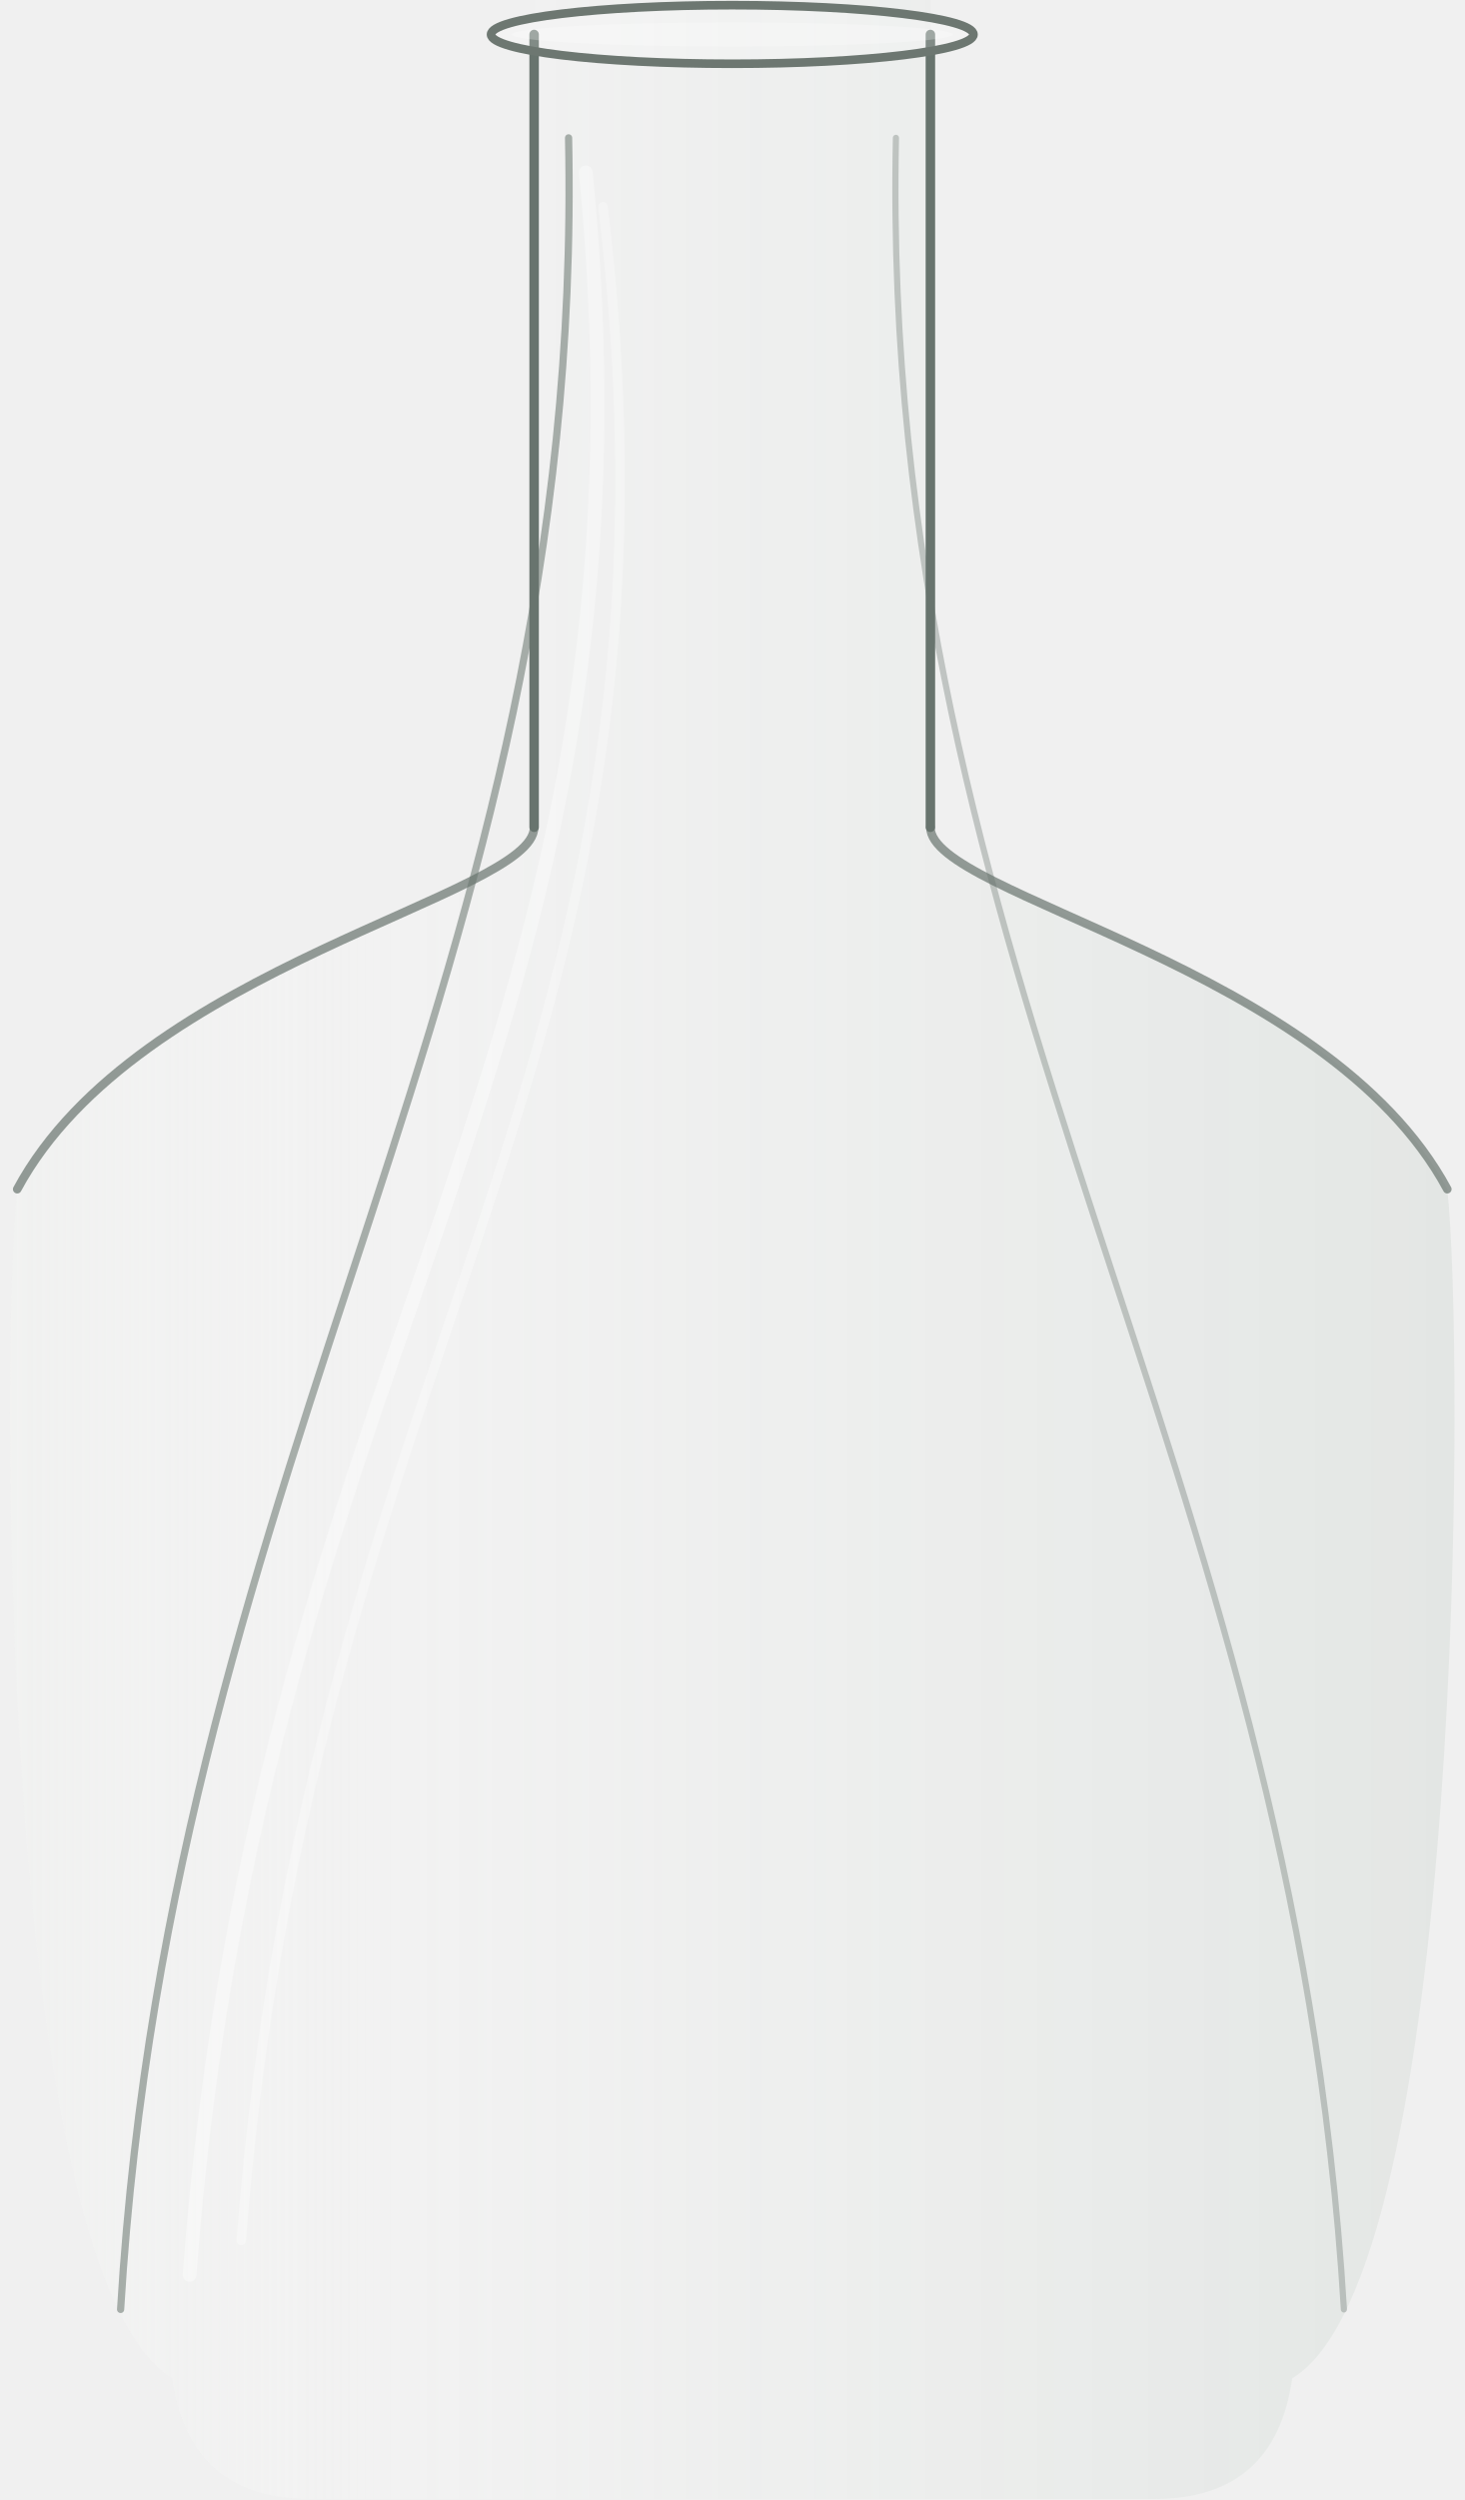
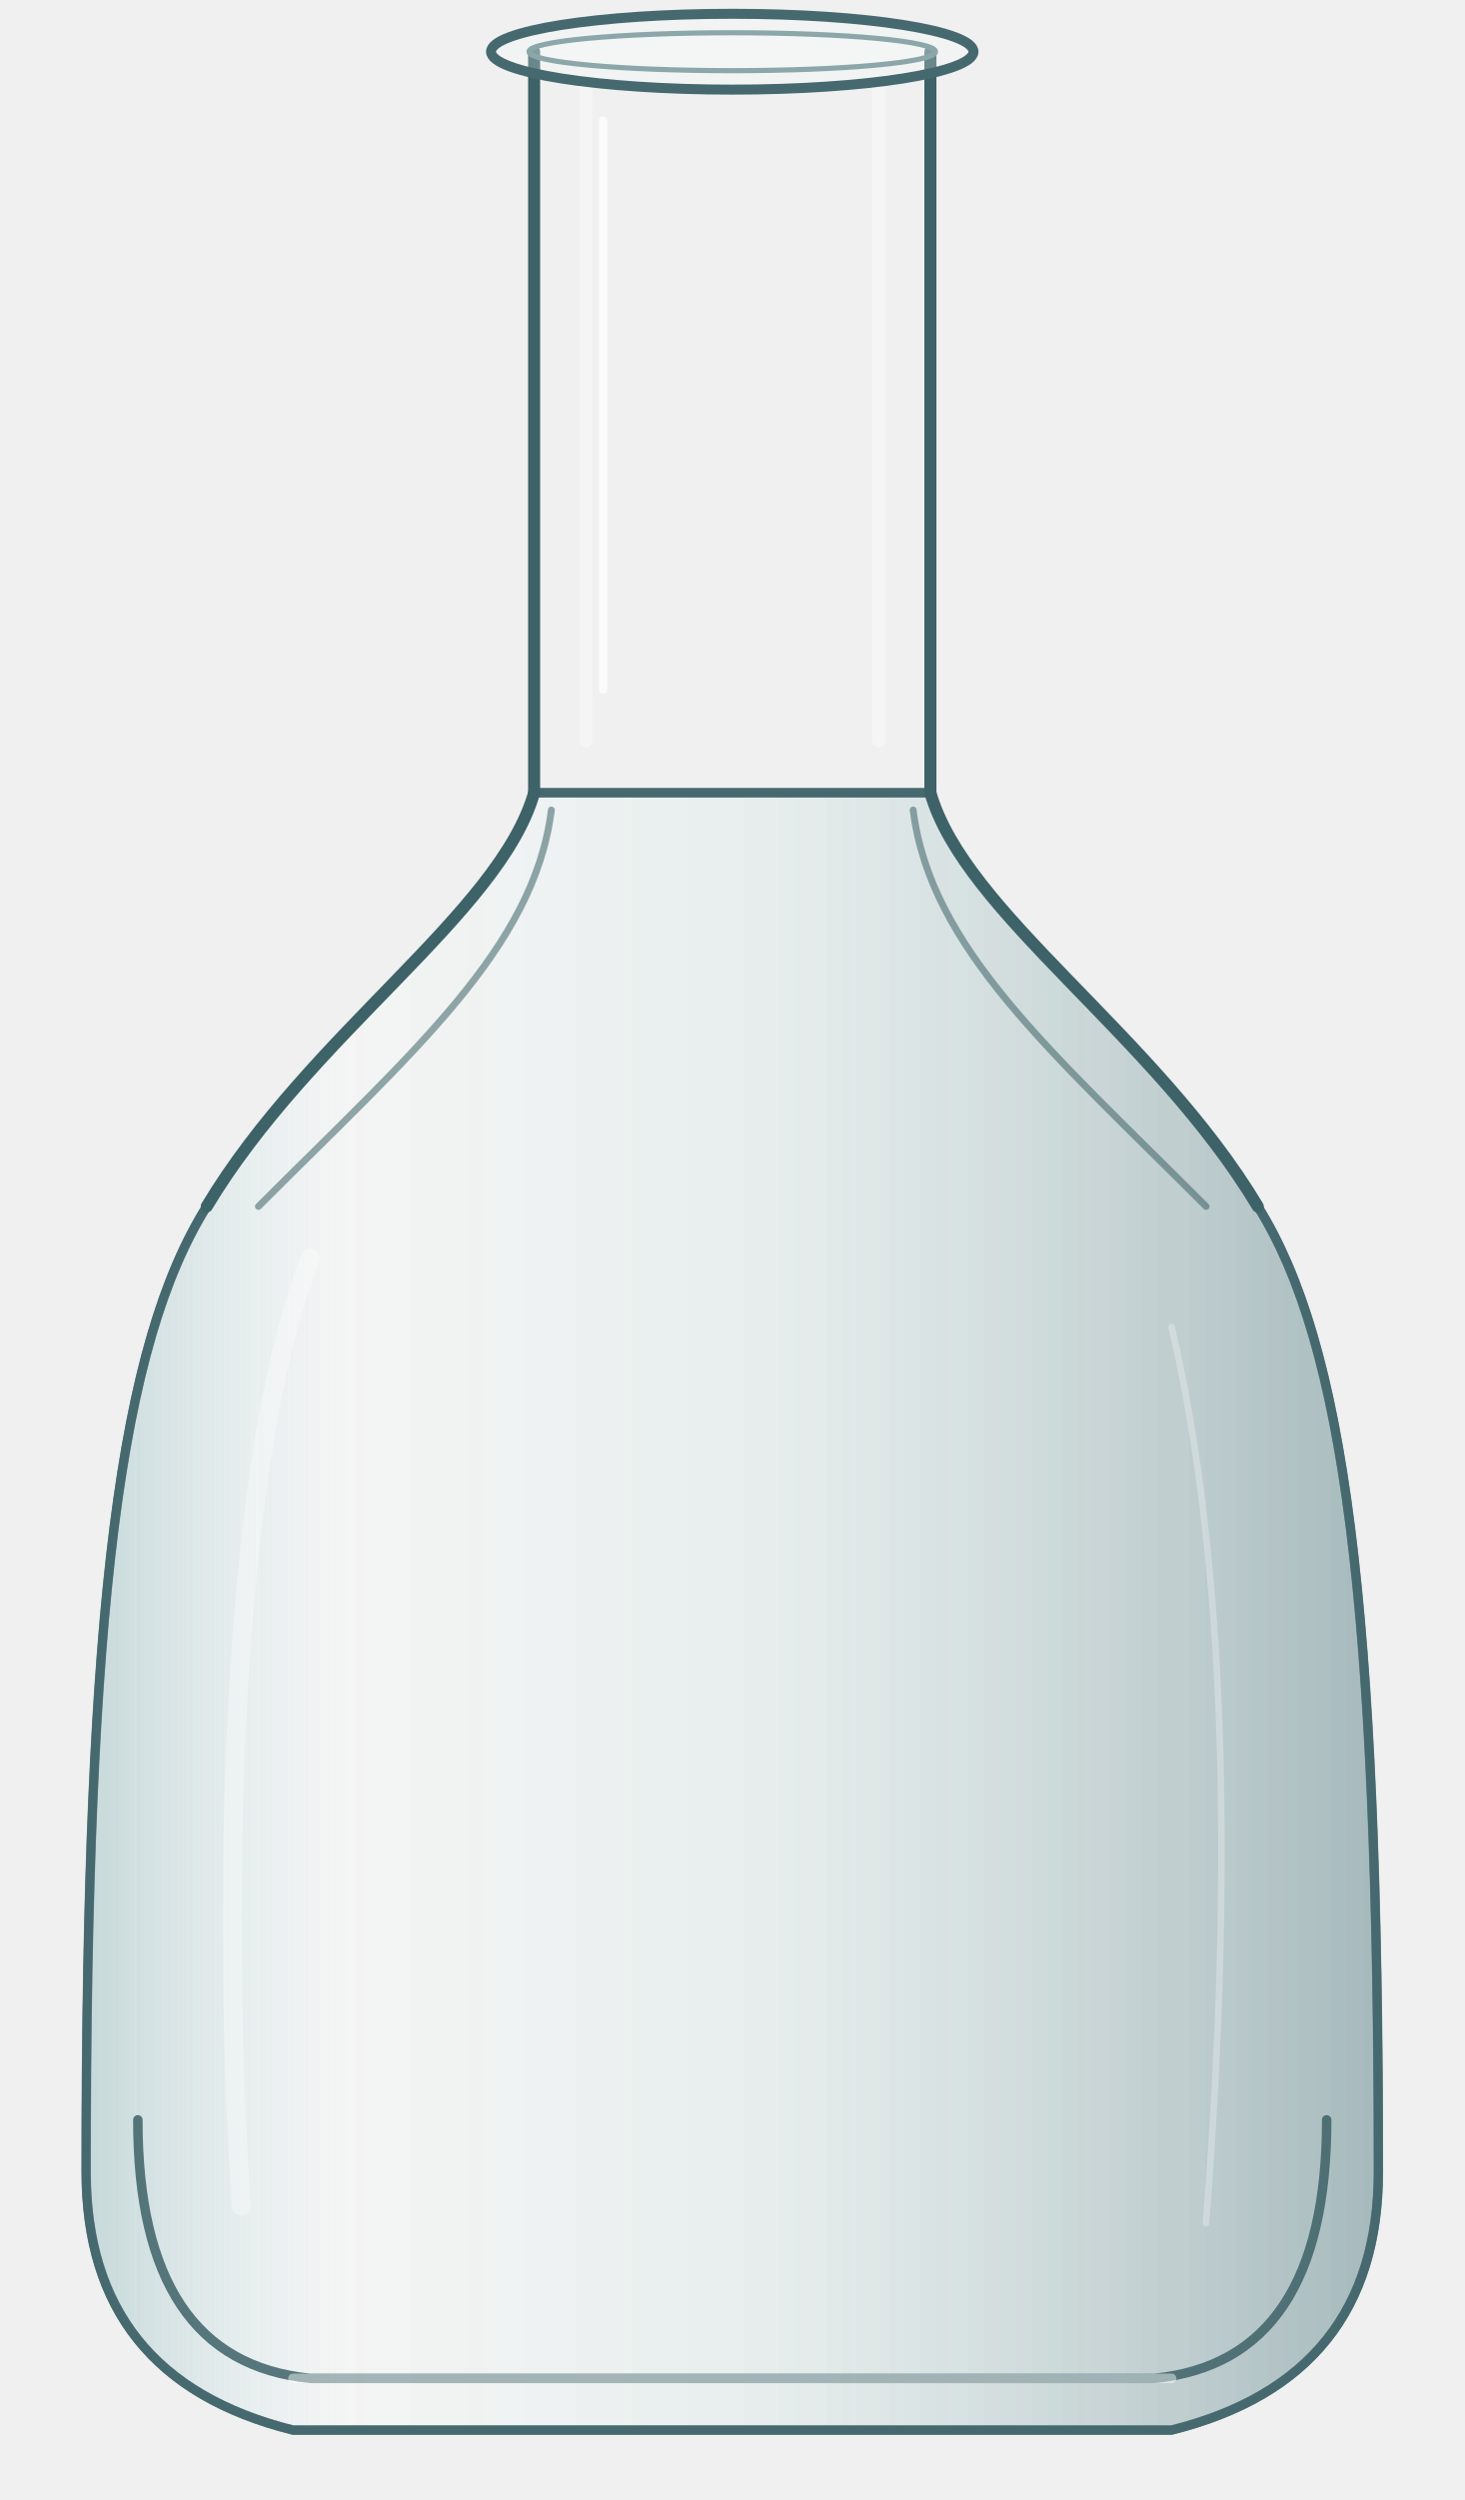
- <svg xmlns="http://www.w3.org/2000/svg" viewBox="0 0 85 145" data-asset-id="conical-flask-250ml" data-specification-id="conical-flask-250ml" data-family-id="conical-flask" data-capacity-ml="250" data-body-dimensions-mm="85 145 85" data-dimensions-mm="85 145 85" data-material-profile="clear-borosilicate-curved-vessel" data-lod="master" data-lod-detail="full" data-lod-visible-roles="body|shoulder|neck|rim|glass-back|glass-front|highlight" data-coordinate-unit="mm" data-visual-role="apparatus-geometry" data-view-mode="construction" data-measurement-qualified="false" data-anatomy="curved-conical-body|shoulder-transition|cylindrical-neck|open-mouth-rim|interior-cavity|flat-contact-foot" data-physical-envelope-mm="85 145 85" role="img" aria-labelledby="conical-flask-250ml-master-title conical-flask-250ml-master-desc">
+ <svg xmlns="http://www.w3.org/2000/svg" viewBox="0 0 85 145" data-asset-id="conical-flask-250ml" data-family-id="conical-flask" data-capacity-ml="250" data-coordinate-unit="mm" data-master-authored="true" data-marking-kind="none" role="img" aria-labelledby="title desc" data-lod="master" data-lod-detail="full" data-lod-visible-roles="body|shoulder|neck|rim|glass-back|glass-front|highlight" data-dimensions-mm="85 145 85" data-body-dimensions-mm="85 145 85" data-asset-version="2.0.0">
  <defs>
-     <linearGradient id="conical-flask-250ml-glass" x1="0" y1="0" x2="1" y2="0">
-       <stop offset="0" stop-color="#f3f5f2" stop-opacity=".31" />
-       <stop offset="0.27" stop-color="#ffffff" stop-opacity=".12" />
-       <stop offset="0.61" stop-color="#dbe3dd" stop-opacity=".18" />
-       <stop offset="1" stop-color="#b8c4bc" stop-opacity=".22" />
+     <linearGradient id="flask-glass" x1="0" y1="0" x2="1" y2="0">
+       <stop stop-color="#a9c9cb" stop-opacity=".36" />
+       <stop offset=".2" stop-color="#fbffff" stop-opacity=".17" />
+       <stop offset=".53" stop-color="#d7e8e7" stop-opacity=".2" />
+       <stop offset="1" stop-color="#709296" stop-opacity=".35" />
    </linearGradient>
-     <style>.glass-fill{fill:url(#conical-flask-250ml-glass)}.glass-edge{fill:none;stroke:#68746e;stroke-linecap:round;stroke-linejoin:round}.glass-highlight{fill:none;stroke:#fff;stroke-linecap:round;stroke-linejoin:round}.scale-line{fill:none;stroke:#303935;stroke-linecap:round}.scale-label{fill:#303935;font-family:Arial,sans-serif}</style>
+     <style>.edge{fill:none;stroke:#3d6267;stroke-linecap:round;stroke-linejoin:round}.shine{fill:none;stroke:#fff;stroke-linecap:round}</style>
  </defs>
+   <g data-layer="glass-back" data-part="vessel.body">
+     <path d="M31 46C29 53 18 60 12 70C7 78 5 93 5 126Q5 138 17 141H68Q80 138 80 126C80 93 78 78 73 70C67 60 56 53 54 46Z" fill="url(#flask-glass)" stroke="#5b7b80" stroke-width=".55" />
+   </g>
  <g data-layer="body" data-part="vessel.body">
-     <path d="M31 0H54V48C54 52 77 56 84 69C85 78 85 132 75 138Q74 145 67 145H18Q11 145 10 138C0 132 0 78 1 69C8 56 31 52 31 48Z" class="glass-fill" data-profile-boundary="erlenmeyer-body" data-landmark-neck-length-mm="48" data-landmark-shoulder-transition-mm="52" data-landmark-body-diameter-mm="85" />
+     <path d="M31 46C29 53 18 60 12 70C7 78 5 93 5 126Q5 138 17 141H68Q80 138 80 126C80 93 78 78 73 70C67 60 56 53 54 46Z" fill="url(#flask-glass)" stroke="#45696e" stroke-width=".52" data-profile-boundary="erlenmeyer-conical-body" data-landmark-max-diameter-mm="85" />
+     <path d="M8 123Q8 137 18 138H67Q77 137 77 123" class="edge" stroke-width=".55" opacity=".85" />
+     <path d="M15 70C24 61 31 55 32 47M70 70C61 61 54 55 53 47" class="edge" stroke-width=".4" opacity=".55" />
  </g>
  <g data-layer="shoulder" data-part="vessel.shoulder">
-     <path d="M31 48C31 52 8 56 1 69M54 48C54 52 77 56 84 69" class="glass-edge" stroke-width=".5" opacity=".7" />
+     <path d="M31 46C29 53 18 60 12 70M54 46C56 53 67 60 73 70" class="edge" stroke-width=".7" data-landmark-shoulder-height-mm="52" />
  </g>
  <g data-layer="neck" data-part="vessel.neck">
-     <path d="M31 2V48M54 2V48" class="glass-edge" stroke-width=".55" />
+     <path d="M31 3V46M54 3V46" class="edge" stroke-width=".7" data-landmark-neck-length-mm="48" />
+     <path d="M34 5V43M51 5V43" class="shine" stroke-width=".75" opacity=".34" />
  </g>
  <g data-layer="rim" data-part="vessel.rim">
-     <ellipse cx="42.5" cy="2" rx="14" ry="1.7" fill="#fff" fill-opacity=".17" stroke="#6d7771" stroke-width=".5" />
-     <ellipse cx="42.5" cy="2" rx="12.8" ry=".7" fill="#fff" fill-opacity=".24" />
-   </g>
-   <g data-layer="glass-back" data-part="vessel.body">
-     <path d="M7 134C10 84 34 57 33 8" class="glass-edge" stroke-width=".42" opacity=".55" />
-     <path d="M78 134C75 84 51 57 52 8" class="glass-edge" stroke-width=".36" opacity=".35" />
+     <ellipse cx="42.5" cy="3" rx="14" ry="2.2" fill="#f5ffff" fill-opacity=".24" stroke="#45696e" stroke-width=".58" />
+     <ellipse cx="42.5" cy="3" rx="11.8" ry="1.1" fill="#fff" fill-opacity=".18" stroke="#8ca7aa" stroke-width=".3" />
  </g>
  <g data-layer="glass-front" data-part="vessel.body">
-     <path d="M34 10C39 61 15 78 11 132" class="glass-highlight" stroke-width=".8" opacity=".35" />
+     <path d="M18 73C13 86 13 113 14 128" class="shine" stroke-width="1.1" opacity=".32" />
+     <path d="M68 77C72 94 71 116 70 129" class="shine" stroke-width=".38" opacity=".27" />
  </g>
  <g data-layer="highlight">
-     <path d="M35 12C41 62 18 78 14 130" class="glass-highlight" stroke-width=".55" opacity=".3" />
+     <path d="M35 7V40" class="shine" stroke-width=".5" opacity=".72" />
+     <path d="M17 138H68" class="shine" stroke-width=".55" opacity=".45" />
  </g>
-   <g data-layer="liquid" data-runtime="true" display="none" />
-   <g data-layer="meniscus" data-runtime="true" display="none" />
-   <g data-layer="support-interface" data-semantic-only="true" display="none" />
-   <g data-layer="detachable" data-semantic-only="true" display="none" />
-   <g data-layer="accessibility" data-semantic-only="true" display="none" />
</svg>
